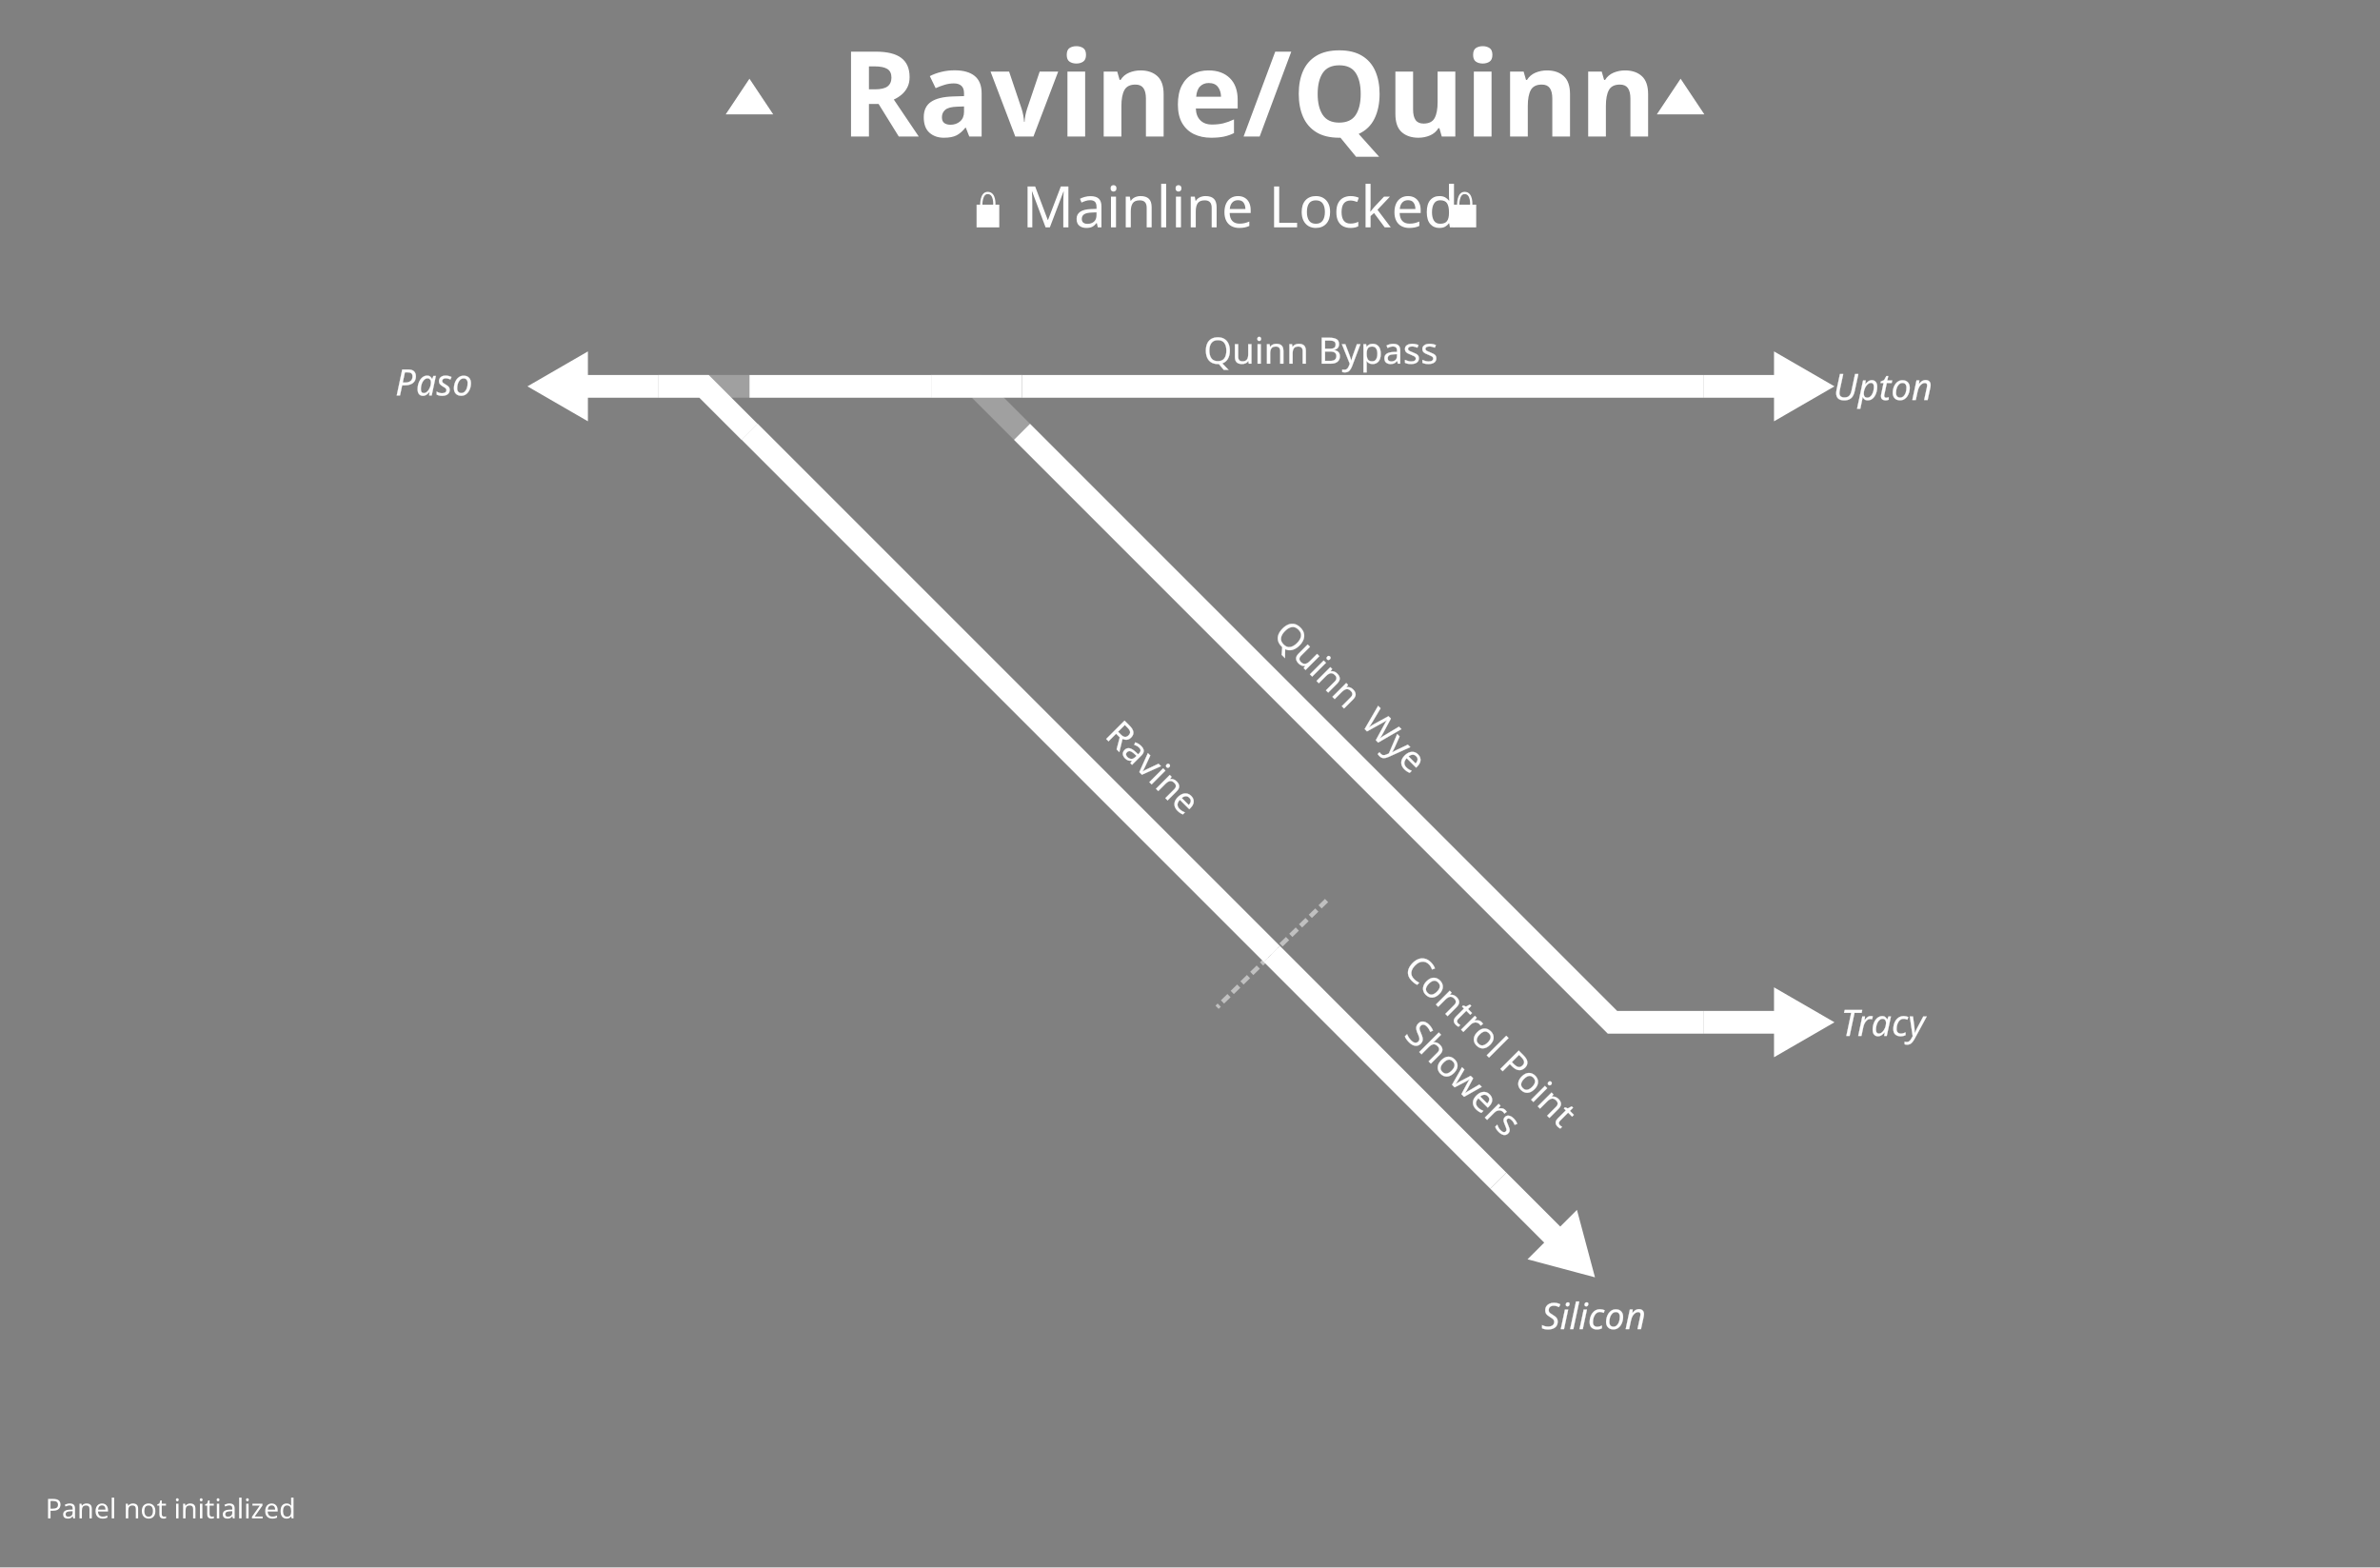
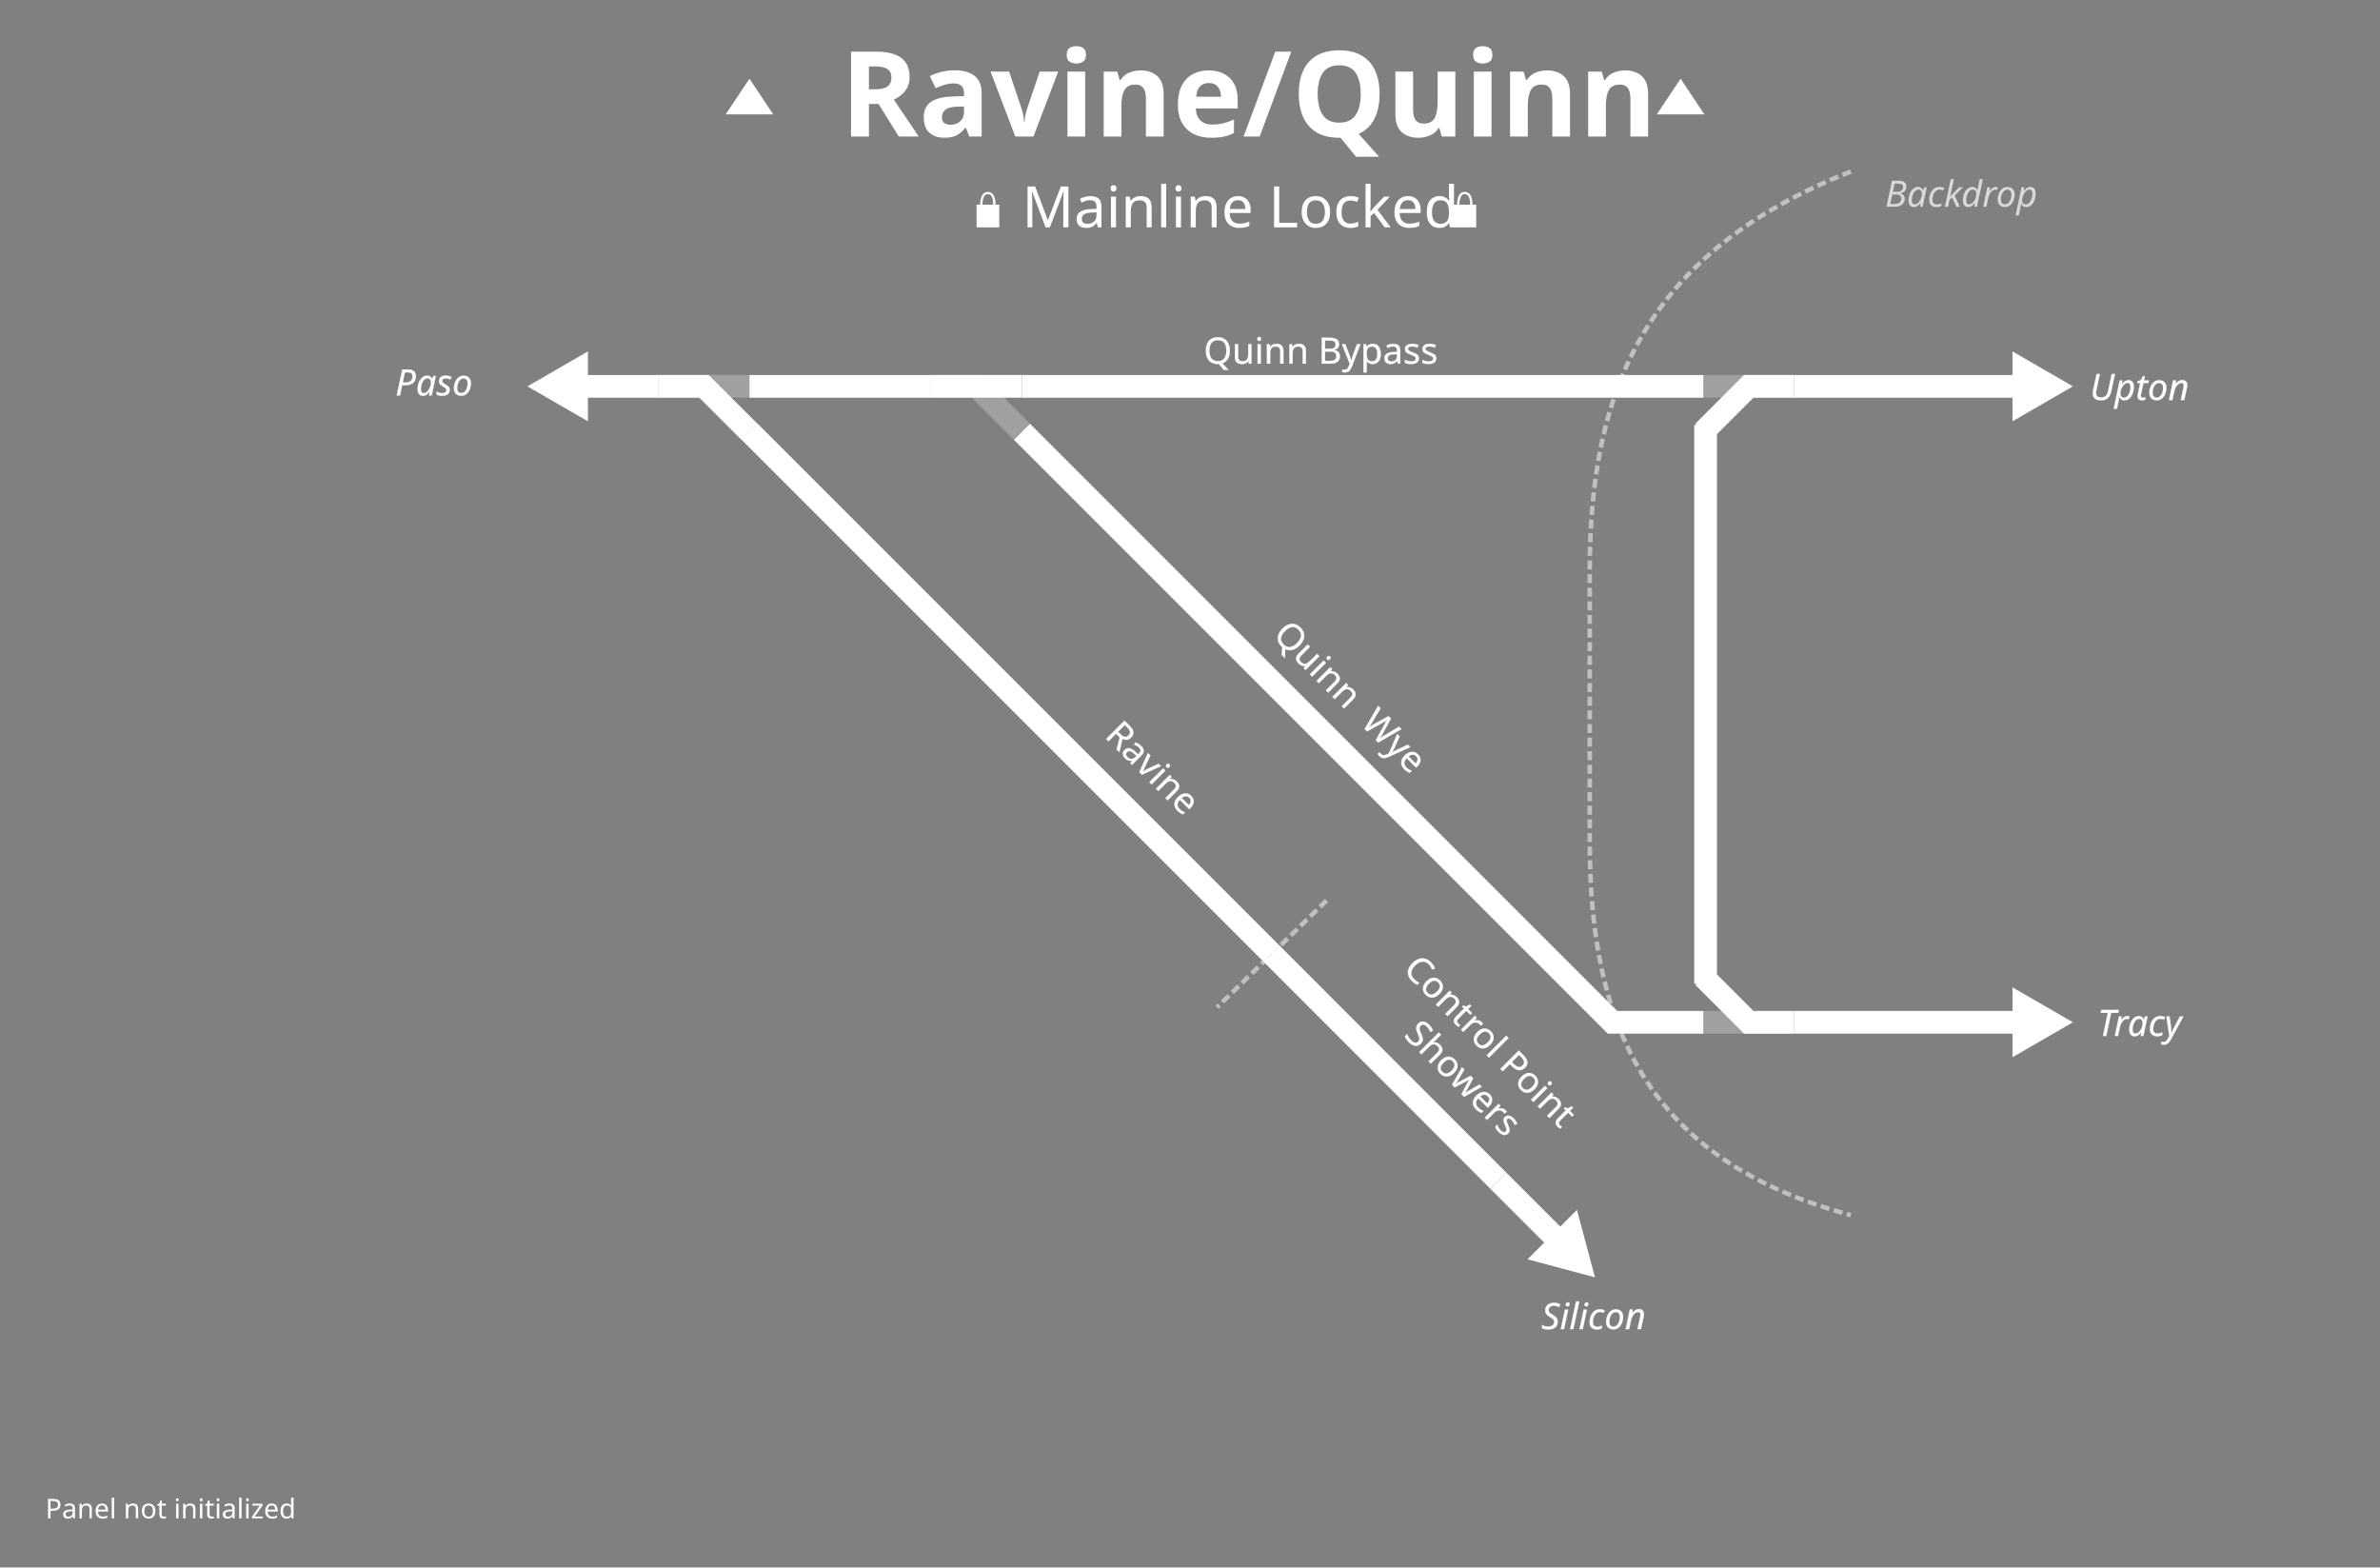
<svg xmlns="http://www.w3.org/2000/svg" xmlns:xlink="http://www.w3.org/1999/xlink" width="1047.958" height="690.115" id="svg2" version="1.1">
  <defs id="defs4">
    <marker orient="auto" refY="0.0" refX="0.0" id="StopS" style="overflow:visible">
      <path id="path4089" d="M 0,5.65 0,-5.65" style="fill:none;stroke:#ffffff;stroke-width:1pt" transform="scale(0.6,0.2)" />
    </marker>
    <linearGradient id="linearGradient5066">
      <stop style="stop-color:#000000;stop-opacity:0.188;" offset="0" id="stop5068" />
      <stop style="stop-color:#000000;stop-opacity:0;" offset="1" id="stop5070" />
    </linearGradient>
    <linearGradient id="linearGradient4692">
      <stop id="stop4694" offset="0" style="stop-color:#ffffff;stop-opacity:0.753;" />
      <stop id="stop4696" offset="1" style="stop-color:#ffffff;stop-opacity:0;" />
    </linearGradient>
    <linearGradient id="linearGradient4186">
      <stop style="stop-color:#808080;stop-opacity:1;" offset="0" id="stop4188" />
      <stop style="stop-color:#000000;stop-opacity:0;" offset="1" id="stop4190" />
    </linearGradient>
    <linearGradient id="linearGradient4137" paint="solid">
      <stop style="stop-color:#00ff00;stop-opacity:1;" offset="0" id="stop4139" />
    </linearGradient>
    <linearGradient xlink:href="#linearGradient4186" id="linearGradient4976" gradientUnits="userSpaceOnUse" x1="39.5" y1="75.114" x2="70.5" y2="75.114" />
    <linearGradient xlink:href="#linearGradient4186" id="linearGradient4978" gradientUnits="userSpaceOnUse" x1="39.5" y1="75.114" x2="70.5" y2="75.114" />
    <radialGradient xlink:href="#linearGradient4692" id="radialGradient5060" gradientUnits="userSpaceOnUse" cx="55" cy="75.114" fx="55" fy="75.114" r="15" />
    <radialGradient xlink:href="#linearGradient5066" id="radialGradient5064" gradientUnits="userSpaceOnUse" cx="55" cy="75.114" fx="55" fy="75.114" r="15" />
    <radialGradient xlink:href="#linearGradient4692" id="radialGradient4247" gradientUnits="userSpaceOnUse" cx="55" cy="75.114" fx="55" fy="75.114" r="15" />
    <radialGradient xlink:href="#linearGradient5066" id="radialGradient4249" gradientUnits="userSpaceOnUse" cx="55" cy="75.114" fx="55" fy="75.114" r="15" />
    <radialGradient xlink:href="#linearGradient5066" id="radialGradient4251" gradientUnits="userSpaceOnUse" cx="55" cy="75.114" fx="55" fy="75.114" r="15" />
    <linearGradient xlink:href="#linearGradient4186" id="linearGradient4253" gradientUnits="userSpaceOnUse" x1="39.5" y1="75.114" x2="70.5" y2="75.114" />
    <linearGradient xlink:href="#linearGradient4186" id="linearGradient4255" gradientUnits="userSpaceOnUse" x1="39.5" y1="75.114" x2="70.5" y2="75.114" />
    <marker orient="auto" refY="0" refX="0.6" id="TriangleAuthNBMarker" style="overflow:visible">
      <path id="TriangleAuthNBMarkerPath" d="m 5.77,0 -8.65,5 0,-10 8.65,5 z" style="fill:#00ff00;fill-rule:evenodd;stroke:#00ff00;stroke-width:1pt;marker-start:none" transform="scale(0.2,0.2)" />
    </marker>
    <marker orient="auto" refY="0" refX="-0.6" id="TriangleAuthSBMarker" style="overflow:visible">
      <path id="TriangleAuthSBMarkerPath" d="m 5.77,0 -8.65,5 0,-10 8.65,5 z" style="fill:#00ff00;fill-rule:evenodd;stroke:#00ff00;stroke-width:1pt;marker-start:none" transform="scale(-0.2,-0.2)" />
    </marker>
    <marker orient="auto" refY="0" refX="0.6" id="TriangleOccupiedNBMarker" style="overflow:visible">
      <path id="TriangleOccupiedNBMarkerPath" d="m 5.77,0 -8.65,5 0,-10 8.65,5 z" style="fill:#ff0000;fill-rule:evenodd;stroke:#ff0000;stroke-width:1pt;marker-start:none" transform="scale(0.2,0.2)" />
    </marker>
    <marker orient="auto" refY="0" refX="-0.6" id="TriangleOccupiedSBMarker" style="overflow:visible">
      <path id="TriangleOccupiedSBMarkerPath" d="m 5.77,0 -8.65,5 0,-10 8.65,5 z" style="fill:#ff0000;fill-rule:evenodd;stroke:#ff0000;stroke-width:1pt;marker-start:none" transform="scale(-0.2,-0.2)" />
    </marker>
    <marker orient="auto" refY="0" refX="0" id="TriangleOutM" style="overflow:visible">
      <path id="path4051" d="m 5.77,0 -8.65,5 0,-10 8.65,5 z" style="fill:#ffffff;fill-rule:evenodd;stroke:#ffffff;stroke-width:1pt;marker-start:none" transform="scale(0.25,0.25)" />
    </marker>
    <marker orient="auto" refY="0" refX="0" id="TriangleInM" style="overflow:visible">
      <path id="path4042" d="m 5.77,0 -8.65,5 0,-10 8.65,5 z" style="fill:#ffffff;fill-rule:evenodd;stroke:#ffffff;stroke-width:1pt;marker-start:none" transform="scale(-0.25,-0.25)" />
    </marker>
    <marker orient="auto" refY="0" refX="0" id="StopM" style="overflow:visible">
      <path id="path4078" d="M 0,5.65 0,-5.65" style="fill:none;stroke:#ffffff;stroke-width:2pt" transform="scale(0.4,0.4)" />
    </marker>
  </defs>
  <g id="backgroundLayer" transform="translate(0,-312.2474)">
    <rect style="fill:#808080;fill-opacity:1;fill-rule:evenodd;stroke:none" id="panelBackground" width="1047.958" height="690.115" x="0" y="312.247" />
    <text xml:space="preserve" style="font-style:normal;font-variant:normal;font-weight:normal;font-stretch:normal;line-height:0%;font-family:'Trebuchet MS';-inkscape-font-specification:'Trebuchet MS';text-align:center;letter-spacing:0px;word-spacing:0px;writing-mode:lr-tb;text-anchor:middle;display:inline;fill:#ffffff;fill-opacity:1;stroke:#ffffff;stroke-width:0.1;stroke-miterlimit:4;stroke-dasharray:none;stroke-opacity:1" x="1019.823" y="86.442" id="text4824-2" transform="rotate(45)">
      <tspan id="tspan4826-4" x="1019.823" y="86.442" style="font-size:16px;line-height:1.25;text-align:center;text-anchor:middle;stroke-width:0.1">Control Point</tspan>
      <tspan x="1019.823" y="106.442" style="font-size:16px;line-height:1.25;text-align:center;text-anchor:middle;stroke-width:0.1" id="tspan1">Showers</tspan>
    </text>
    <path id="path4798-7" class="sensor CPShowers" d="M 659.748,832.107 560,732.247" style="display:inline;fill:none;stroke:#ffffff;stroke-width:10;stroke-linecap:butt;stroke-linejoin:miter;stroke-miterlimit:4;stroke-dasharray:none;stroke-opacity:1" />
  </g>
  <g id="textLayer" transform="translate(0,-3.979759)" style="display:inline">
    <path id="path4046-7" d="m 584.116,400.477 -48.232,47.006" style="display:inline;opacity:0.5;fill:none;stroke:#ffffff;stroke-width:2;stroke-linecap:butt;stroke-linejoin:miter;stroke-miterlimit:4;stroke-dasharray:4, 2;stroke-dashoffset:0;stroke-opacity:1" />
    <a xlink:href="Greeley_Gotham.svg" id="a3251">
      <text id="panelTitle" y="64.095" x="370" style="font-style:normal;font-variant:normal;font-weight:bold;font-stretch:normal;line-height:0%;font-family:'Trebuchet MS';-inkscape-font-specification:'Trebuchet MS Bold';text-align:start;letter-spacing:0px;word-spacing:0px;writing-mode:lr-tb;text-anchor:start;fill:#ffffff;fill-opacity:1;stroke:none" xml:space="preserve">
        <tspan y="64.095" x="370" id="tspan3823" style="font-size:52.338px;line-height:1.25">Ravine/Quinn</tspan>
      </text>
    </a>
    <text id="panelStatus" y="672.511" x="20" style="font-style:normal;font-variant:normal;font-weight:normal;font-stretch:normal;line-height:0%;font-family:'Trebuchet MS';-inkscape-font-specification:'Trebuchet MS';text-align:start;letter-spacing:0px;word-spacing:0px;writing-mode:lr-tb;text-anchor:start;fill:#ffffff;fill-opacity:1;stroke:none" xml:space="preserve">
      <tspan y="672.511" x="20" id="tspanPanelStatus" style="font-size:12px;line-height:1.25">Panel not initialized</tspan>
    </text>
    <path style="fill:#ffffff;fill-opacity:1;stroke:#ffffff;stroke-width:0.5px;stroke-linecap:butt;stroke-linejoin:miter;stroke-opacity:1" d="m 330,39.095 -10,15 h 20 z" id="leftLevelTriangle" />
    <use x="0" y="0" xlink:href="#leftLevelTriangle" id="rightLevelTriangle" transform="translate(410)" width="1047.958" height="690.115" />
    <g id="mainlineLockedGroup" transform="translate(50,5.019e-4)">
      <text xml:space="preserve" style="font-style:normal;font-variant:normal;font-weight:normal;font-stretch:normal;line-height:0%;font-family:'Trebuchet MS';-inkscape-font-specification:'Trebuchet MS';text-align:start;letter-spacing:0px;word-spacing:0px;writing-mode:lr-tb;text-anchor:start;fill:#ffffff;fill-opacity:1;stroke:none" x="400" y="104.094" id="mainlineLockedText">
        <tspan y="104.094" x="400" id="tspan3321" style="font-size:25.23px;line-height:1.25">Mainline Locked</tspan>
      </text>
      <g id="leftLock">
        <rect id="lockBody" width="10" height="10" x="380" y="94.094" style="fill:#ffffff;fill-opacity:1;stroke:none" />
        <path style="fill:none;stroke:#ffffff;stroke-width:1px;stroke-linecap:butt;stroke-linejoin:miter;stroke-opacity:1" d="m 382.068,94.274 c 0,0 -0.12,-5.383 2.818,-5.323 3.358,-0.06 2.924,5.323 2.924,5.323" id="path4159" />
      </g>
      <use height="690.115" width="1047.958" transform="translate(210)" id="rightLock" xlink:href="#leftLock" y="0" x="0" />
    </g>
+     <path id="backdropLine" d="M 815,79.5 C 725,115 700,175 700,255 V 375 C 700,455 725,515 815,539" style="display:inline;opacity:0.5;fill:none;stroke:#ffffff;stroke-width:2;stroke-linecap:butt;stroke-linejoin:miter;stroke-miterlimit:4;stroke-dasharray:4, 2;stroke-dashoffset:0;stroke-opacity:1" />
+     <text id="backdropLabel" x="830" y="95" xml:space="preserve" style="font-style:italic;font-weight:normal;font-size:16px;line-height:1.25;font-family:'Trebuchet MS';text-anchor:start;fill:#ffffff;fill-opacity:1;stroke:none;opacity:0.7">Backdrop</text>
  </g>
  <g id="industrialTrackLayer" transform="translate(0,-3.979759)" style="display:inline">
    <g id="g3175" transform="rotate(180,485,354.0945)">
      <path style="opacity:0.25;fill:none;stroke:#ffffff;stroke-width:10;stroke-linecap:butt;stroke-linejoin:miter;stroke-miterlimit:4;stroke-dasharray:none;stroke-opacity:1" d="m 520,514.095 20,20 h 20" id="TO599.N" class="sensor QuinnWyeAR" />
      <path id="TO599.R" class="sensor QuinnBypass" d="m 520,534.095 h 40" style="fill:none;stroke:#ffffff;stroke-width:10;stroke-linecap:butt;stroke-linejoin:miter;stroke-miterlimit:4;stroke-dasharray:none;stroke-opacity:1" />
    </g>
    <path style="fill:none;stroke:#ffffff;stroke-width:10;stroke-linecap:butt;stroke-linejoin:miter;stroke-miterlimit:4;stroke-dasharray:none;stroke-opacity:1" d="m 450,194.095 260,260 h 40" id="path3260" class="sensor QuinnWyeAR" />
-     <path style="display:inline;fill:none;stroke:#ffffff;stroke-width:10;stroke-linecap:butt;stroke-linejoin:miter;stroke-miterlimit:4;stroke-dasharray:none;stroke-opacity:1;marker-start:url(#TriangleInM)" d="M 790,454.094 H 750" id="path4808" />
-     <path id="path4800" d="M 790,174.095 H 750" style="display:inline;fill:none;stroke:#ffffff;stroke-width:10;stroke-linecap:butt;stroke-linejoin:miter;stroke-miterlimit:4;stroke-dasharray:none;stroke-opacity:1;marker-start:url(#TriangleInM)" />
    <path style="display:inline;fill:none;stroke:#ffffff;stroke-width:10;stroke-linecap:butt;stroke-linejoin:miter;stroke-miterlimit:4;stroke-dasharray:none;stroke-opacity:1" d="M 750,174.095 H 450" id="path3266" class="sensor QuinnBypass" />
    <path id="path4818" class="sensor QuinnBypass" d="M 410,174.095 H 330" style="display:inline;fill:none;stroke:#ffffff;stroke-width:10;stroke-linecap:butt;stroke-linejoin:miter;stroke-miterlimit:4;stroke-dasharray:none;stroke-opacity:1" />
  </g>
  <g id="mainlineTrackLayer" transform="translate(0,-3.979759)" style="display:inline">
    <path id="path5607" class="sensor PasoMain" d="m 250,174.095 h 40" style="display:inline;fill:none;stroke:#ffffff;stroke-width:10;stroke-linecap:butt;stroke-linejoin:miter;stroke-miterlimit:4;stroke-dasharray:none;stroke-opacity:1;marker-start:url(#TriangleInM)" />
    <path style="display:inline;fill:none;stroke:#ffffff;stroke-width:10;stroke-linecap:butt;stroke-linejoin:miter;stroke-miterlimit:4;stroke-dasharray:none;stroke-opacity:1;marker-start:url(#TriangleInM)" d="m 689.748,553.839 -30,-30" id="path3240" class="sensor CPShowers" />
    <path id="path4798" class="sensor PasoMain" d="M 560,423.98 329.997,193.979" style="display:inline;fill:none;stroke:#ffffff;stroke-width:9.995;stroke-linecap:butt;stroke-linejoin:miter;stroke-miterlimit:4;stroke-dasharray:none;stroke-opacity:1" />
    <g style="display:inline" id="g5554" transform="rotate(180,425,354.0945)">
      <path id="TO575.N" d="m 520,534.095 h 40" style="opacity:0.25;fill:none;stroke:#ffffff;stroke-width:10;stroke-linecap:butt;stroke-linejoin:miter;stroke-miterlimit:4;stroke-dasharray:none;stroke-opacity:1" />
      <path style="fill:none;stroke:#ffffff;stroke-width:10;stroke-linecap:butt;stroke-linejoin:miter;stroke-miterlimit:4;stroke-dasharray:none;stroke-opacity:1" d="m 520,514.095 20,20 h 20" id="TO575.R" class="sensor PasoMain" />
    </g>
+     <g id="g_TO701" transform="matrix(1,0,0,-1,230,708.189)" style="display:inline">
+       <path id="TO701.N" d="m 520,534.095 h 40" style="opacity:0.25;fill:none;stroke:#ffffff;stroke-width:10;stroke-linecap:butt;stroke-linejoin:miter;stroke-miterlimit:4;stroke-dasharray:none;stroke-opacity:1" class="sensor QuinnBypass" />
+       <path id="TO701.R" d="m 520,514.095 20,20 h 20" style="fill:none;stroke:#ffffff;stroke-width:10;stroke-linecap:butt;stroke-linejoin:miter;stroke-miterlimit:4;stroke-dasharray:none;stroke-opacity:1" class="sensor TracyMain" />
+     </g>
+     <g id="g_TO651" transform="translate(230,-80)" style="display:inline">
+       <path id="TO651.N" d="m 520,534.095 h 40" style="opacity:0.25;fill:none;stroke:#ffffff;stroke-width:10;stroke-linecap:butt;stroke-linejoin:miter;stroke-miterlimit:4;stroke-dasharray:none;stroke-opacity:1" class="sensor QuinnWyeAR" />
+       <path id="TO651.R" d="m 520,514.095 20,20 h 20" style="fill:none;stroke:#ffffff;stroke-width:10;stroke-linecap:butt;stroke-linejoin:miter;stroke-miterlimit:4;stroke-dasharray:none;stroke-opacity:1" class="sensor TracyMain" />
+     </g>
+     <path id="quinnUptonTracyMain" d="M 751,191.095 V 437.094" style="fill:none;stroke:#ffffff;stroke-width:10;stroke-linecap:butt;stroke-linejoin:miter;stroke-miterlimit:4;stroke-dasharray:none;stroke-opacity:1" class="sensor TracyMain" />
+     <path id="quinnUptonToe" d="M 895,174.095 H 790" style="fill:none;stroke:#ffffff;stroke-width:10;stroke-linecap:butt;stroke-linejoin:miter;stroke-miterlimit:4;stroke-dasharray:none;stroke-opacity:1;marker-start:url(#TriangleInM)" class="sensor UptonMain" />
+     <path id="quinnTracyToe" d="M 895,454.094 H 790" style="fill:none;stroke:#ffffff;stroke-width:10;stroke-linecap:butt;stroke-linejoin:miter;stroke-miterlimit:4;stroke-dasharray:none;stroke-opacity:1;marker-start:url(#TriangleInM)" class="sensor TracyMain" />
  </g>
  <g id="mainlinePanelLinkLayer" transform="translate(0,-5.8839113e-5)" style="display:inline">
    <a xlink:href="Paso.svg" style="display:inline" id="a5609" transform="translate(-46,54.00006)">
      <text id="text5611" y="120.115" x="248" style="font-style:italic;font-variant:normal;font-weight:normal;font-stretch:normal;line-height:0%;font-family:'Trebuchet MS';-inkscape-font-specification:'Trebuchet MS Italic';text-align:center;letter-spacing:0px;word-spacing:0px;writing-mode:lr-tb;text-anchor:middle;fill:#ffffff;fill-opacity:1;stroke:#ffffff;stroke-width:0.1;stroke-miterlimit:4;stroke-dasharray:none;stroke-opacity:1" xml:space="preserve">
        <tspan y="120.115" x="248" id="tspan5615" style="font-size:16px;line-height:1.25">Paso</tspan>
      </text>
    </a>
    <a xlink:href="Silicon.svg" transform="translate(474.6343,465.0896)" id="a3248" style="display:inline">
      <text xml:space="preserve" style="font-style:italic;font-variant:normal;font-weight:normal;font-stretch:normal;line-height:0%;font-family:'Trebuchet MS';-inkscape-font-specification:'Trebuchet MS Italic';text-align:center;letter-spacing:0px;word-spacing:0px;writing-mode:lr-tb;text-anchor:middle;fill:#ffffff;fill-opacity:1;stroke:#ffffff;stroke-width:0.1;stroke-miterlimit:4;stroke-dasharray:none;stroke-opacity:1" x="238" y="120.115" id="text3250">
        <tspan id="tspan3252" x="238" y="120.115" style="font-size:16px;line-height:1.25">Silicon</tspan>
      </text>
    </a>
  </g>
  <g id="industrialPanelLinkLayer" transform="translate(0,-5.0883911e-4)" style="display:inline">
-     <a xlink:href="Upton.svg" style="display:inline" id="a4802" transform="translate(602,56.0005)">
+     <a xlink:href="Upton.svg" style="display:inline" id="a4802" transform="translate(715,56.0005)">
      <text id="text4804" y="120.115" x="238" style="font-style:italic;font-variant:normal;font-weight:normal;font-stretch:normal;line-height:0%;font-family:'Trebuchet MS';-inkscape-font-specification:'Trebuchet MS Italic';text-align:center;letter-spacing:0px;word-spacing:0px;writing-mode:lr-tb;text-anchor:middle;fill:#ffffff;fill-opacity:1;stroke:#ffffff;stroke-width:0.1;stroke-miterlimit:4;stroke-dasharray:none;stroke-opacity:1" xml:space="preserve">
        <tspan y="120.115" x="238" id="tspan4806" style="font-size:16px;line-height:1.25">Upton</tspan>
      </text>
    </a>
-     <a xlink:href="Tracy.svg" transform="translate(602,336.0005)" id="a4810" style="display:inline">
+     <a xlink:href="Tracy.svg" transform="translate(715,336.0005)" id="a4810" style="display:inline">
      <text xml:space="preserve" style="font-style:italic;font-variant:normal;font-weight:normal;font-stretch:normal;line-height:0%;font-family:'Trebuchet MS';-inkscape-font-specification:'Trebuchet MS Italic';text-align:center;letter-spacing:0px;word-spacing:0px;writing-mode:lr-tb;text-anchor:middle;fill:#ffffff;fill-opacity:1;stroke:#ffffff;stroke-width:0.1;stroke-miterlimit:4;stroke-dasharray:none;stroke-opacity:1" x="238" y="120.115" id="text4812">
        <tspan id="tspan4814" x="238" y="120.115" style="font-size:16px;line-height:1.25">Tracy</tspan>
      </text>
    </a>
  </g>
  <g id="trackNameLayer" transform="translate(0,-5.8839113e-5)" style="display:inline">
    <text xml:space="preserve" style="font-style:normal;font-variant:normal;font-weight:normal;font-stretch:normal;line-height:0%;font-family:'Trebuchet MS';-inkscape-font-specification:'Trebuchet MS';text-align:start;letter-spacing:0px;word-spacing:0px;writing-mode:lr-tb;text-anchor:start;fill:#ffffff;fill-opacity:1;stroke:#ffffff;stroke-width:0.1;stroke-miterlimit:4;stroke-dasharray:none;stroke-opacity:1" x="530" y="160.115" id="text3917">
      <tspan x="530" y="160.115" id="tspan3921" style="font-size:16px;line-height:1.25">Quinn Bypass</tspan>
    </text>
    <text xml:space="preserve" style="font-style:normal;font-variant:normal;font-weight:normal;font-stretch:normal;line-height:0%;font-family:'Trebuchet MS';-inkscape-font-specification:'Trebuchet MS';text-align:start;letter-spacing:0px;word-spacing:0px;writing-mode:lr-tb;text-anchor:start;fill:#ffffff;fill-opacity:1;stroke:#ffffff;stroke-width:0.1;stroke-miterlimit:4;stroke-dasharray:none;stroke-opacity:1" x="572.949" y="-114.345" id="text4824" transform="rotate(45)">
      <tspan id="tspan4826" x="572.949" y="-114.345" style="font-size:16px;line-height:1.25;stroke-width:0.1">Ravine</tspan>
    </text>
    <text transform="rotate(45)" id="text3093" y="-197.909" x="594.051" style="font-style:normal;font-variant:normal;font-weight:normal;font-stretch:normal;line-height:0%;font-family:'Trebuchet MS';-inkscape-font-specification:'Trebuchet MS';text-align:start;letter-spacing:0px;word-spacing:0px;writing-mode:lr-tb;text-anchor:start;fill:#ffffff;fill-opacity:1;stroke:#ffffff;stroke-width:0.1;stroke-miterlimit:4;stroke-dasharray:none;stroke-opacity:1" xml:space="preserve">
      <tspan style="font-size:16px;line-height:1.25;stroke-width:0.1" y="-197.909" x="594.051" id="tspan3095">Quinn  Wye</tspan>
    </text>
  </g>
</svg>
